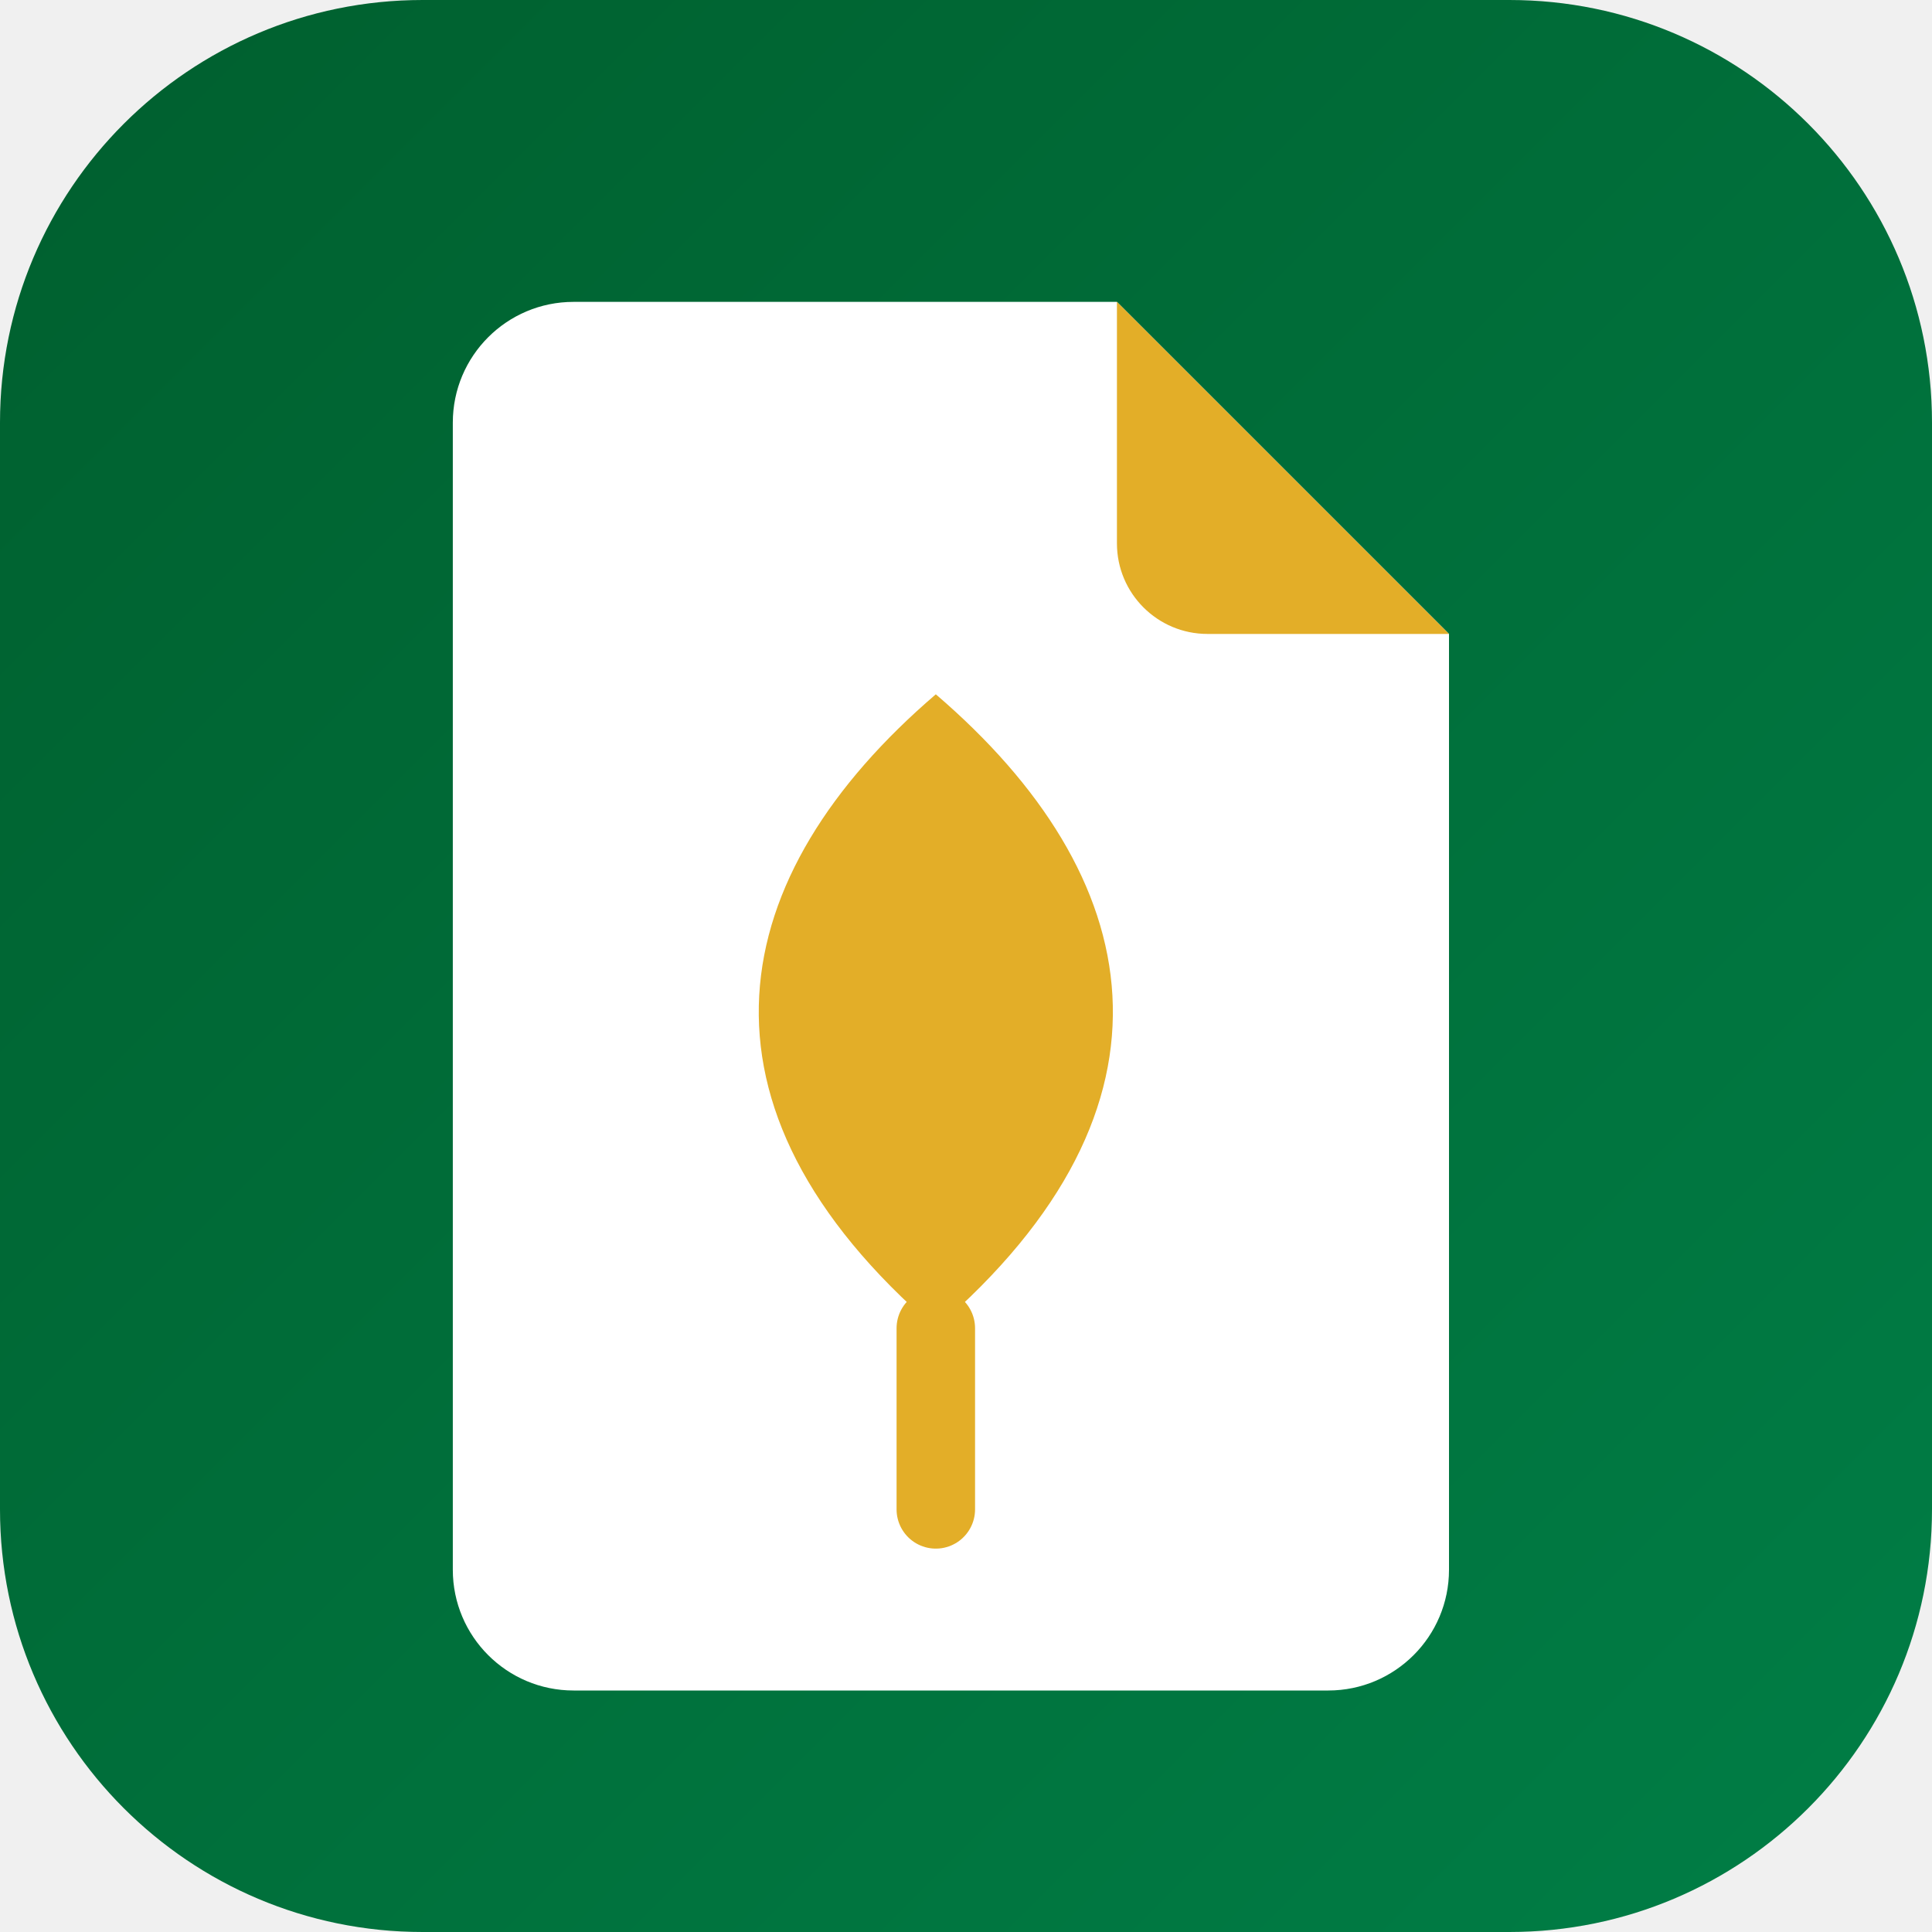
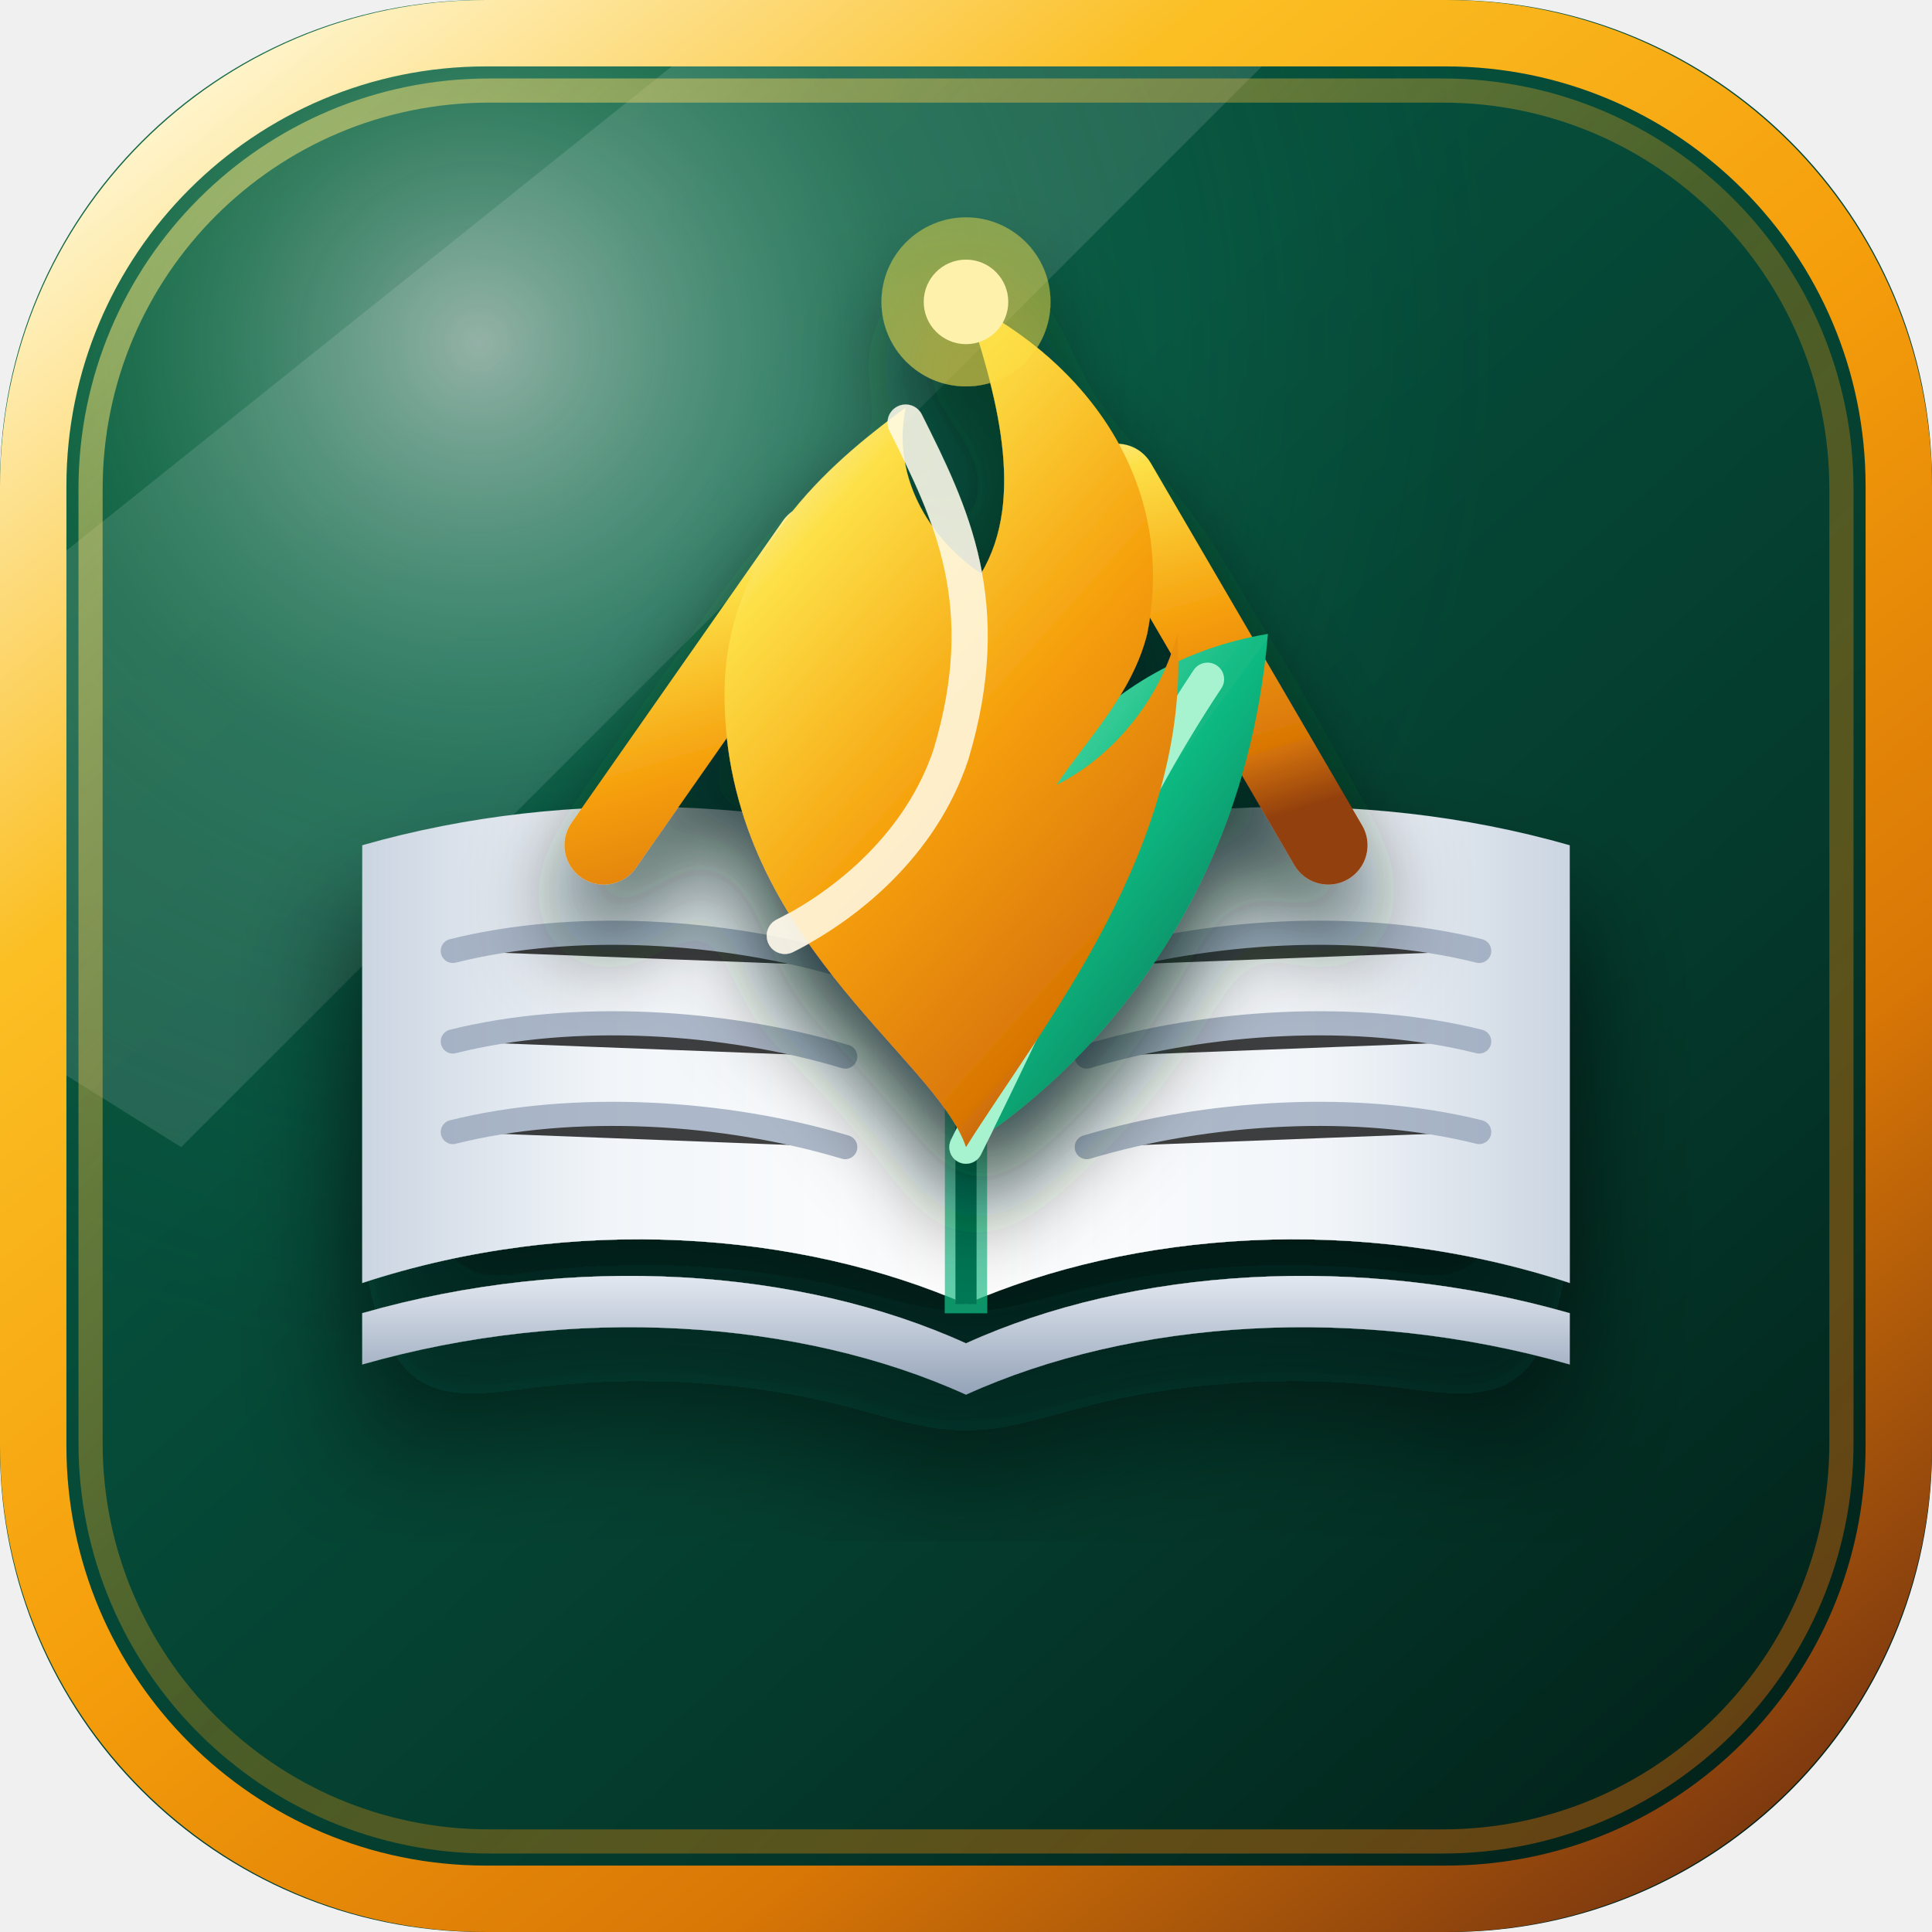
<svg xmlns="http://www.w3.org/2000/svg" viewBox="0 0 64 64" role="img" aria-label="Tài liệu TTN">
  <defs>
-     <linearGradient id="badge" x1="0" y1="0" x2="1" y2="1">
-       <stop offset="0" stop-color="#005f2e" />
-       <stop offset="1" stop-color="#007e46" />
+     <linearGradient id="emerald-base" x1="0.1" y1="0.05" x2="0.9" y2="0.95">
+       <stop offset="0%" stop-color="#0f5132" />
+       <stop offset="35%" stop-color="#064e3b" />
+       <stop offset="70%" stop-color="#04392b" />
+       <stop offset="100%" stop-color="#022119" />
    </linearGradient>
+     <radialGradient id="glass-specular" cx="0.25" cy="0.18" r="0.75">
+       <stop offset="0%" stop-color="#ffffff" stop-opacity="0.5" />
+       <stop offset="30%" stop-color="#34d399" stop-opacity="0.15" />
+       <stop offset="70%" stop-color="#059669" stop-opacity="0" />
+     </radialGradient>
+     <linearGradient id="gold-bevel" x1="0.1" y1="0" x2="0.9" y2="1">
+       <stop offset="0%" stop-color="#fff8d6" />
+       <stop offset="25%" stop-color="#fbbf24" />
+       <stop offset="50%" stop-color="#f59e0b" />
+       <stop offset="75%" stop-color="#d97706" />
+       <stop offset="100%" stop-color="#78350f" />
+     </linearGradient>
+     <linearGradient id="gold-inner" x1="0" y1="0" x2="1" y2="1">
+       <stop offset="0%" stop-color="#fef08a" stop-opacity="0.8" />
+       <stop offset="50%" stop-color="#f59e0b" stop-opacity="0.4" />
+       <stop offset="100%" stop-color="#b45309" stop-opacity="0.8" />
+     </linearGradient>
+     <linearGradient id="book-page-left" x1="1" y1="0.5" x2="0" y2="0.5">
+       <stop offset="0%" stop-color="#ffffff" />
+       <stop offset="60%" stop-color="#f1f5f9" />
+       <stop offset="100%" stop-color="#cbd5e1" />
+     </linearGradient>
+     <linearGradient id="book-page-right" x1="0" y1="0.5" x2="1" y2="0.5">
+       <stop offset="0%" stop-color="#ffffff" />
+       <stop offset="60%" stop-color="#f1f5f9" />
+       <stop offset="100%" stop-color="#cbd5e1" />
+     </linearGradient>
+     <linearGradient id="book-page-shadow" x1="0.5" y1="0" x2="0.5" y2="1">
+       <stop offset="0%" stop-color="#e2e8f0" />
+       <stop offset="100%" stop-color="#94a3b8" />
+     </linearGradient>
+     <linearGradient id="emblem-gold" x1="0.2" y1="0" x2="0.8" y2="1">
+       <stop offset="0%" stop-color="#fffbeb" />
+       <stop offset="20%" stop-color="#fde047" />
+       <stop offset="55%" stop-color="#f59e0b" />
+       <stop offset="85%" stop-color="#d97706" />
+       <stop offset="100%" stop-color="#92400e" />
+     </linearGradient>
+     <linearGradient id="leaf-emerald" x1="0.1" y1="0" x2="0.9" y2="1">
+       <stop offset="0%" stop-color="#6ee7b7" />
+       <stop offset="45%" stop-color="#10b981" />
+       <stop offset="85%" stop-color="#047857" />
+       <stop offset="100%" stop-color="#064e3b" />
+     </linearGradient>
+     <filter id="shadow-book" x="-25%" y="-25%" width="150%" height="150%">
+       <feDropShadow dx="0" dy="2.8" stdDeviation="2" flood-color="#01180f" flood-opacity="0.75" />
+     </filter>
+     <filter id="shadow-emblem" x="-30%" y="-30%" width="160%" height="160%">
+       <feDropShadow dx="0" dy="2" stdDeviation="1.6" flood-color="#022119" flood-opacity="0.85" />
+     </filter>
+     <clipPath id="squircle-clip">
+       <rect width="64" height="64" rx="16" />
+     </clipPath>
  </defs>
-   <rect width="64" height="64" rx="14" fill="url(#badge)" />
-   <path d="M19 10h18l11 11v31a4 4 0 0 1-4 4H19a4 4 0 0 1-4-4V14a4 4 0 0 1 4-4z" fill="#ffffff" />
-   <path d="M37 10l11 11H40a3 3 0 0 1-3-3z" fill="#e3ae28" />
-   <path d="M31 23c7 6 8.6 13.6 0 21-8.6-7.4-7-15 0-21z" fill="#e3ae28" />
-   <path d="M31 44v6" stroke="#e3ae28" stroke-width="2.6" stroke-linecap="round" />
+   <rect width="64" height="64" rx="16" fill="url(#emerald-base)" />
+   <g clip-path="url(#squircle-clip)">
+     <rect width="64" height="64" fill="url(#glass-specular)" />
+     <path d="M-10 28 L40 -12 L56 -12 L6 38 Z" fill="#ffffff" opacity="0.12" />
+   </g>
+   <rect x="1.1" y="1.1" width="61.8" height="61.8" rx="15" fill="none" stroke="url(#gold-bevel)" stroke-width="2.2" />
+   <rect x="3" y="3" width="58" height="58" rx="13.2" fill="none" stroke="url(#gold-inner)" stroke-width="0.8" opacity="0.7" />
+   <g filter="url(#shadow-book)">
+     <path d="M12 43.5 C19 41.5 26.5 42 32 44.5 C37.5 42 45 41.5 52 43.5 L52 45.2 C45 43.2 37.5 43.7 32 46.2 C26.5 43.7 19 43.2 12 45.2 Z" fill="url(#book-page-shadow)" />
+     <path d="M12 42.5 C19 40.2 26.5 40.8 32 43.2 L32 28.5 C26.5 26.5 19 26 12 28 Z" fill="url(#book-page-left)" />
+     <path d="M52 42.5 C45 40.2 37.5 40.8 32 43.2 L32 28.5 C37.5 26.5 45 26 52 28 Z" fill="url(#book-page-right)" />
+     <path d="M31.3 28.2 L32.7 28.2 L32.7 43.5 L31.3 43.5 Z" fill="#10b981" opacity="0.65" />
+     <path d="M32 28.5 L32 43.2" stroke="#047857" stroke-width="0.7" />
+   </g>
+   <path d="M15 31.5 C19 30.5 24 30.8 28 32 M15 34.5 C19 33.5 24 33.8 28 35 M15 37.5 C19 36.5 24 36.8 28 38" stroke="#94a3b8" stroke-width="0.8" stroke-linecap="round" opacity="0.75" />
+   <path d="M36 32 C40 30.8 45 30.5 49 31.5 M36 35 C40 33.8 45 33.5 49 34.5 M36 38 C40 36.8 45 36.5 49 37.5" stroke="#94a3b8" stroke-width="0.8" stroke-linecap="round" opacity="0.75" />
+   <g filter="url(#shadow-emblem)">
+     <path d="M20 28 L27 18 L32 23.5 L37 16 L44 28" fill="none" stroke="url(#emblem-gold)" stroke-width="2.6" stroke-linecap="round" stroke-linejoin="round" />
+     <path d="M27 18 L29 21 M37 16 L35 20" stroke="#fffbeb" stroke-width="1.2" stroke-linecap="round" />
+     <path d="M32 38 C32 38 41 33 42 21 C36 22 33 27 32 31 Z" fill="url(#leaf-emerald)" />
+     <path d="M32 38 C35 32 37 27 40 22.5" fill="none" stroke="#a7f3d0" stroke-width="1.1" stroke-linecap="round" />
+     <path d="M32 38 C31 35 24 31 24 23 C24 18 28 15 30 13.5 C29.5 16 31 18 32.5 19 C34 16.5 33 13 32 10 C36 12 39 16 38 21 C37.5 23 36 24.5 35 26 C37 25 38.5 23 39 21 C39.5 28 34.5 34 32 38 Z" fill="url(#emblem-gold)" />
+     <path d="M30 14 C31.5 17 33 20 31.5 25 C30.5 28 28 30 26 31" fill="none" stroke="#fffbeb" stroke-width="1.2" stroke-linecap="round" opacity="0.85" />
+     <circle cx="32" cy="10" r="1.4" fill="#ffffff" />
+     <circle cx="32" cy="10" r="2.8" fill="#fde047" opacity="0.45" />
+   </g>
</svg>
